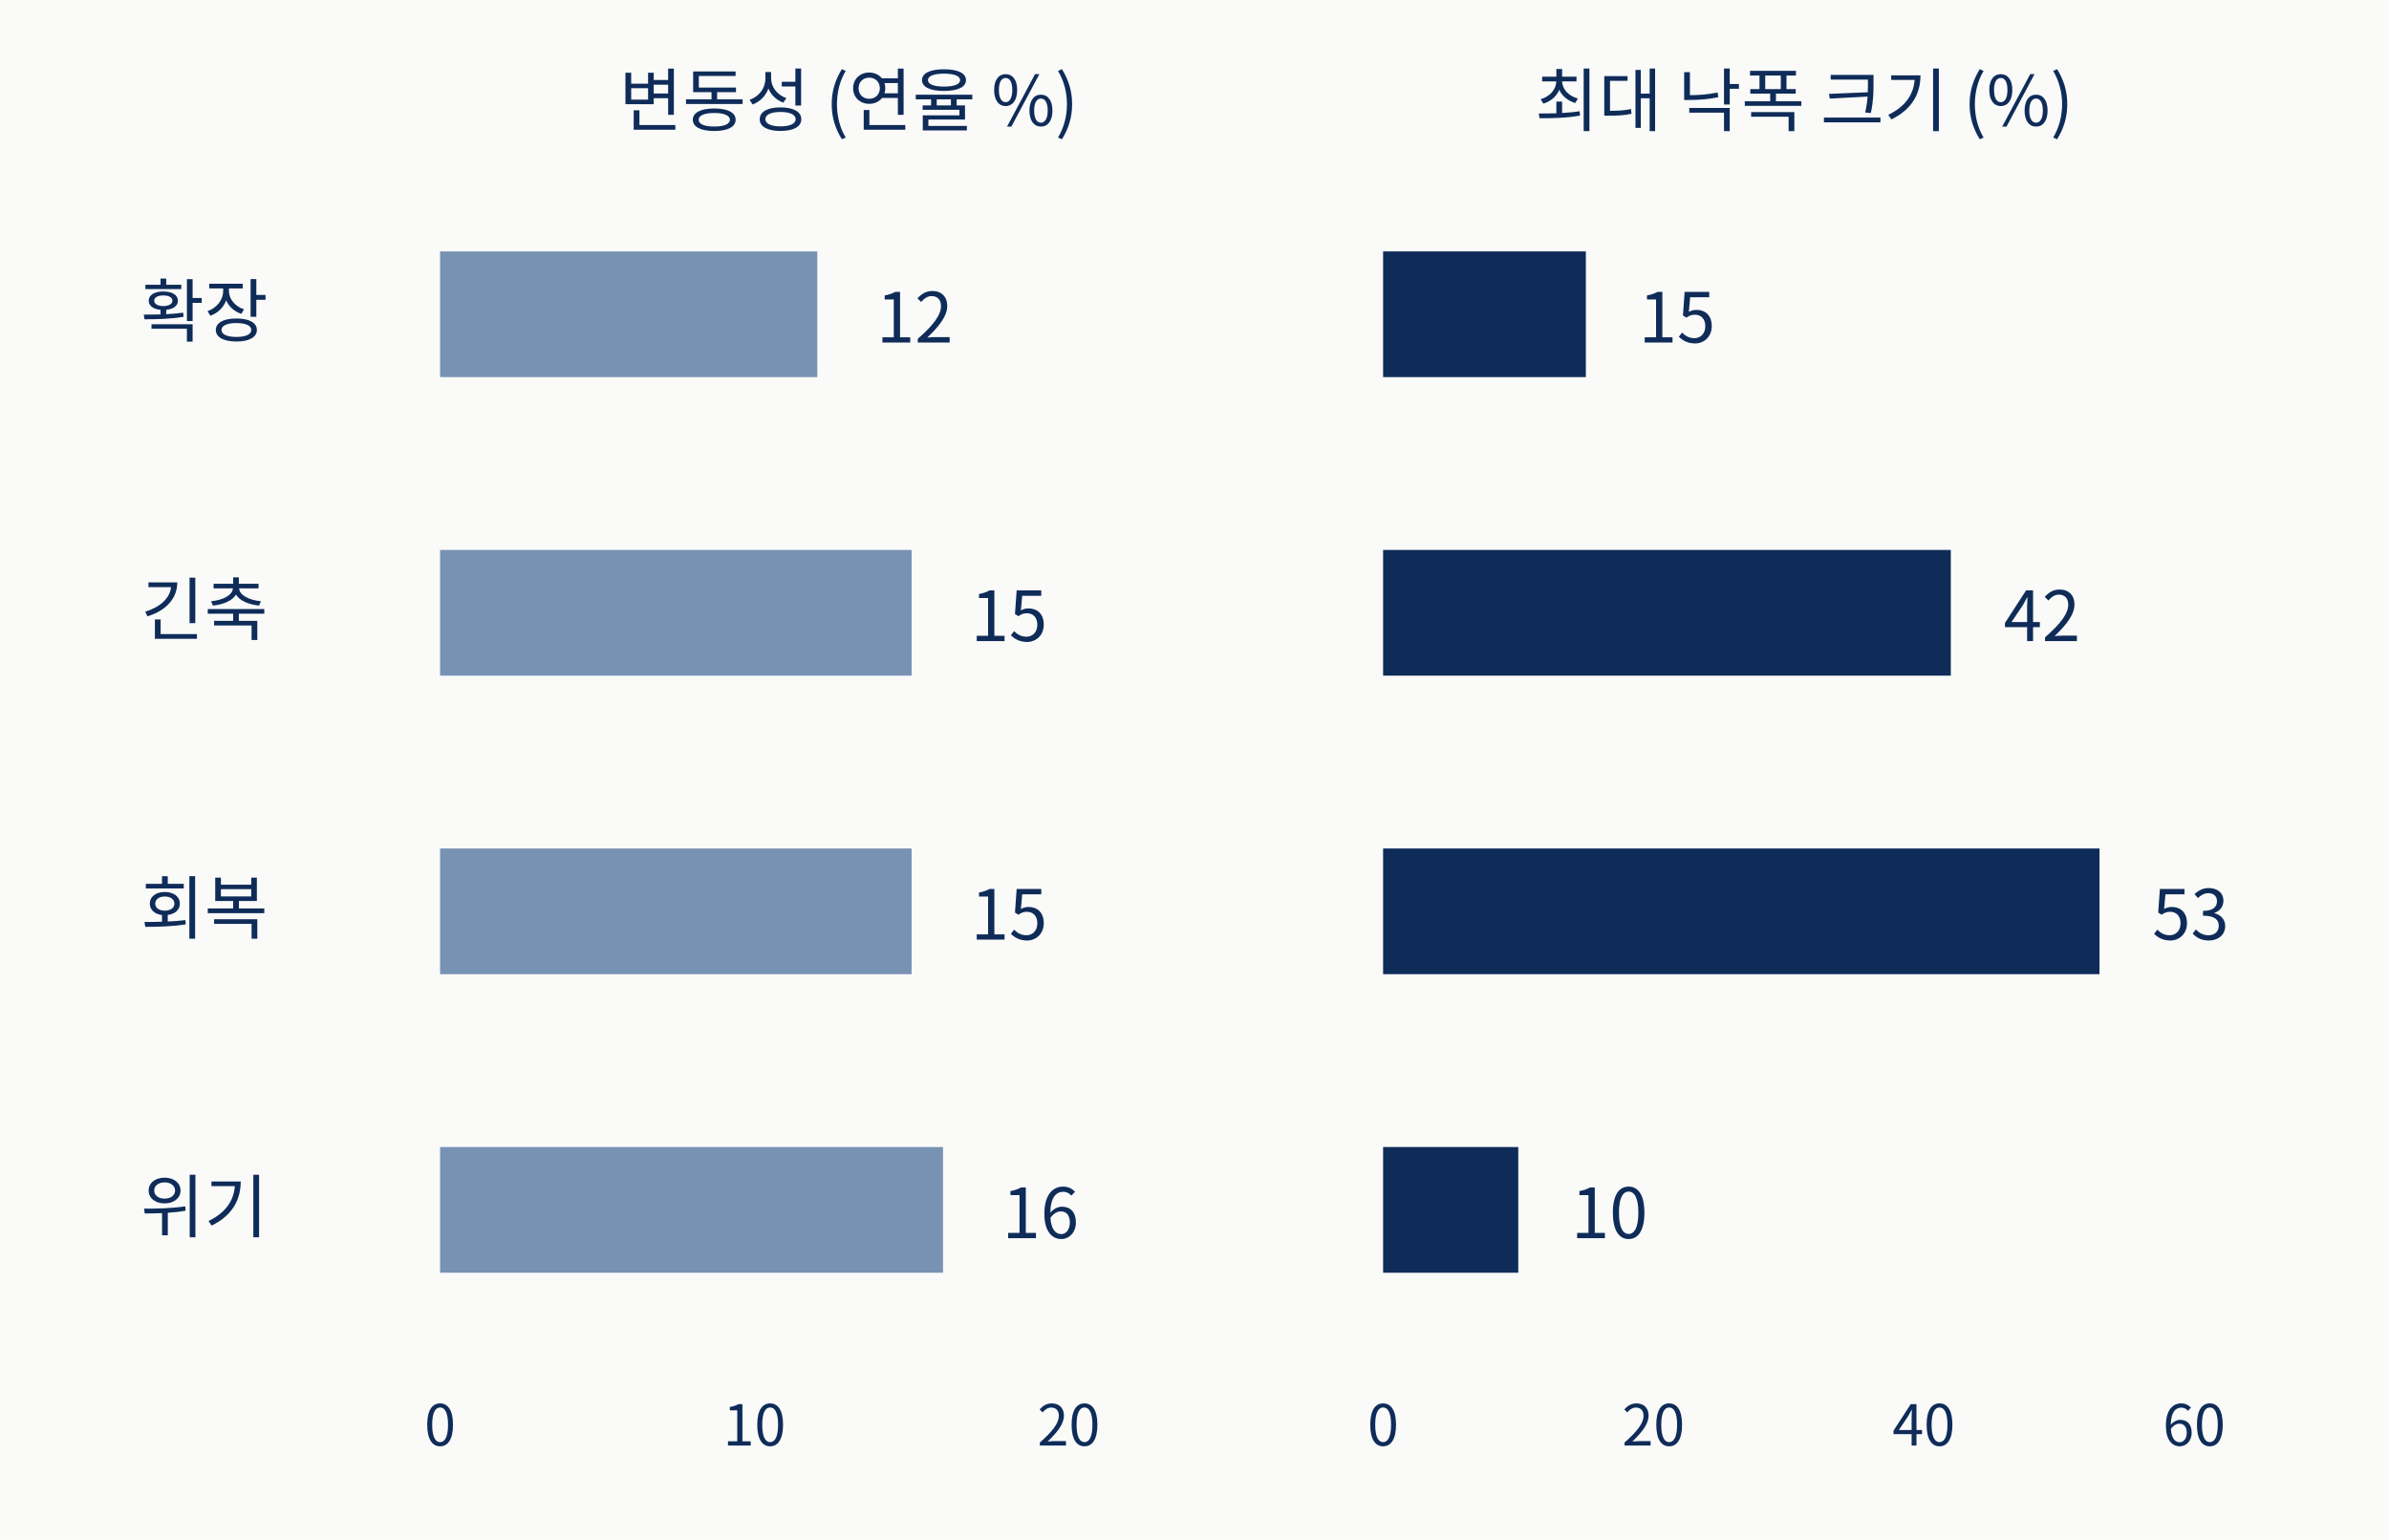
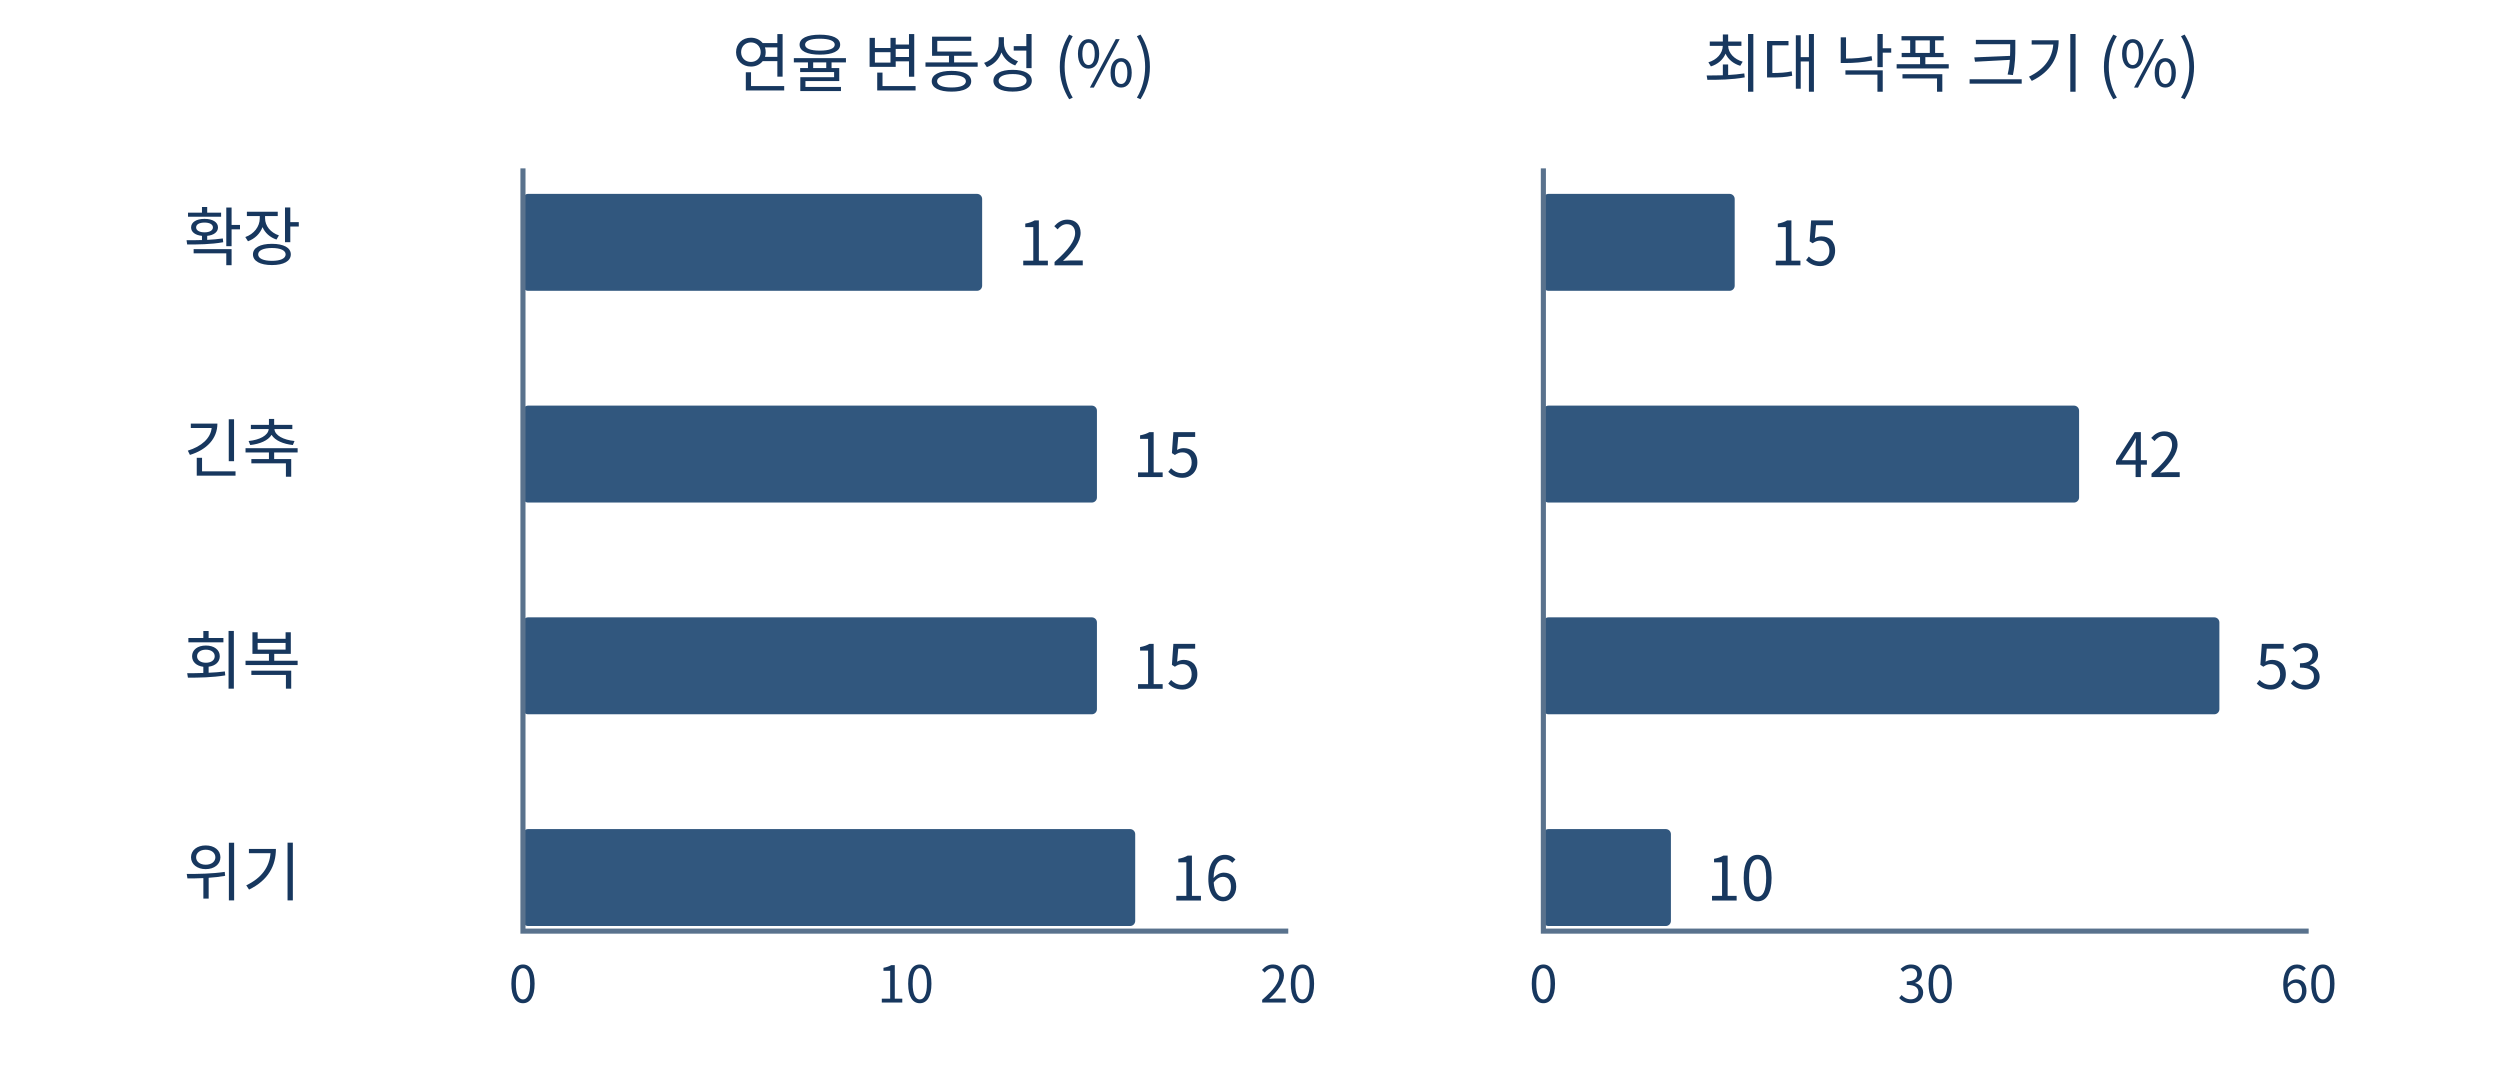
- <svg xmlns="http://www.w3.org/2000/svg" viewBox="0 0 760 490" role="img">
-   <style>text{font-family:'Noto Sans CJK KR', 'Apple SD Gothic Neo', 'Malgun Gothic',
-     'Noto Sans KR', NanumGothic, Inter, system-ui, sans-serif;font-size:22px;fill:#0F2C59;text-anchor:middle}.small{font-size:18px}</style>
+ <svg xmlns="http://www.w3.org/2000/svg" width="980" height="420" viewBox="0 0 980 420" role="img" aria-labelledby="desc">
  <defs>
-     <marker id="arrow" viewBox="0 0 10 10" refX="10" refY="5" markerWidth="8" markerHeight="8" orient="auto-start-reverse">
-       <path d="M 0 0 L 10 5 L 0 10 z" fill="#0F2C59" />
+     <marker id="arrow" viewBox="0 0 12 12" refX="12" refY="6" markerWidth="12" markerHeight="12" markerUnits="userSpaceOnUse" orient="auto-start-reverse">
+       <path d="M0 0 L12 6 L0 12 Z" fill="#17375e" />
    </marker>
  </defs>
-   <rect width="760" height="490" fill="#fafaf9" />
-   <text x="270" y="40" class="">변동성 (연율 %)</text>
-   <text x="574" y="40" class="">최대 낙폭 크기 (%)</text>
-   <text x="65" y="107" class="">확장</text>
-   <rect x="140" y="80" width="120" height="40" fill="#7892b4" />
-   <text x="291" y="109" class="">12</text>
-   <rect x="440" y="80" width="64.5" height="40" fill="#0F2C59" />
-   <text x="533.5" y="109" class="">15</text>
-   <text x="65" y="202" class="">긴축</text>
-   <rect x="140" y="175" width="150" height="40" fill="#7892b4" />
-   <text x="321" y="204" class="">15</text>
-   <rect x="440" y="175" width="180.6" height="40" fill="#0F2C59" />
-   <text x="649.6" y="204" class="">42</text>
-   <text x="65" y="297" class="">회복</text>
-   <rect x="140" y="270" width="150" height="40" fill="#7892b4" />
-   <text x="321" y="299" class="">15</text>
-   <rect x="440" y="270" width="227.9" height="40" fill="#0F2C59" />
-   <text x="696.9" y="299" class="">53</text>
-   <text x="65" y="392" class="">위기</text>
-   <rect x="140" y="365" width="160" height="40" fill="#7892b4" />
-   <text x="331" y="394" class="">16</text>
-   <rect x="440" y="365" width="43.0" height="40" fill="#0F2C59" />
-   <text x="512.0" y="394" class="">10</text>
-   <text x="140" y="460" class="small">0</text>
-   <text x="240" y="460" class="small">10</text>
-   <text x="340" y="460" class="small">20</text>
-   <text x="440.0" y="460" class="small">0</text>
-   <text x="526.0" y="460" class="small">20</text>
-   <text x="612.0" y="460" class="small">40</text>
-   <text x="698.0" y="460" class="small">60</text>
+   <style>text{font-family:'Noto Sans CJK KR', 'Apple SD Gothic Neo', 'Malgun Gothic', 'Noto Sans KR', 'NanumGothic', 'Inter', system-ui, sans-serif;}</style>
+   <g font-family="'Noto Sans CJK KR', 'Apple SD Gothic Neo', 'Malgun Gothic', sans-serif">
+     <text x="370" y="34" font-size="25" fill="#17375e" text-anchor="middle">연율 변동성 (%)</text>
+     <text x="765" y="34" font-size="25" fill="#17375e" text-anchor="middle">최대 낙폭 크기 (%)</text>
+     <text x="95" y="102" font-size="25" fill="#17375e" text-anchor="middle">확장</text>
+     <rect x="205" y="76" width="180" height="38" fill="#31577e" rx="2" />
+     <text x="399" y="104" font-size="24" fill="#17375e" text-anchor="start">12</text>
+     <rect x="605" y="76" width="75" height="38" fill="#31577e" rx="2" />
+     <text x="694" y="104" font-size="24" fill="#17375e" text-anchor="start">15</text>
+     <text x="95" y="185" font-size="25" fill="#17375e" text-anchor="middle">긴축</text>
+     <rect x="205" y="159" width="225" height="38" fill="#31577e" rx="2" />
+     <text x="444" y="187" font-size="24" fill="#17375e" text-anchor="start">15</text>
+     <rect x="605" y="159" width="210" height="38" fill="#31577e" rx="2" />
+     <text x="829" y="187" font-size="24" fill="#17375e" text-anchor="start">42</text>
+     <text x="95" y="268" font-size="25" fill="#17375e" text-anchor="middle">회복</text>
+     <rect x="205" y="242" width="225" height="38" fill="#31577e" rx="2" />
+     <text x="444" y="270" font-size="24" fill="#17375e" text-anchor="start">15</text>
+     <rect x="605" y="242" width="265" height="38" fill="#31577e" rx="2" />
+     <text x="884" y="270" font-size="24" fill="#17375e" text-anchor="start">53</text>
+     <text x="95" y="351" font-size="25" fill="#17375e" text-anchor="middle">위기</text>
+     <rect x="205" y="325" width="240" height="38" fill="#31577e" rx="2" />
+     <text x="459" y="353" font-size="24" fill="#17375e" text-anchor="start">16</text>
+     <rect x="605" y="325" width="50" height="38" fill="#31577e" rx="2" />
+     <text x="669" y="353" font-size="24" fill="#17375e" text-anchor="start">10</text>
+     <path d="M205 66 V365 H505" fill="none" stroke="#59728d" stroke-width="2" />
+     <text x="205" y="393" font-size="20" fill="#17375e" text-anchor="middle">0</text>
+     <text x="355" y="393" font-size="20" fill="#17375e" text-anchor="middle">10</text>
+     <text x="505" y="393" font-size="20" fill="#17375e" text-anchor="middle">20</text>
+     <path d="M605 66 V365 H905" fill="none" stroke="#59728d" stroke-width="2" />
+     <text x="605" y="393" font-size="20" fill="#17375e" text-anchor="middle">0</text>
+     <text x="755" y="393" font-size="20" fill="#17375e" text-anchor="middle">30</text>
+     <text x="905" y="393" font-size="20" fill="#17375e" text-anchor="middle">60</text>
+   </g>
</svg>
